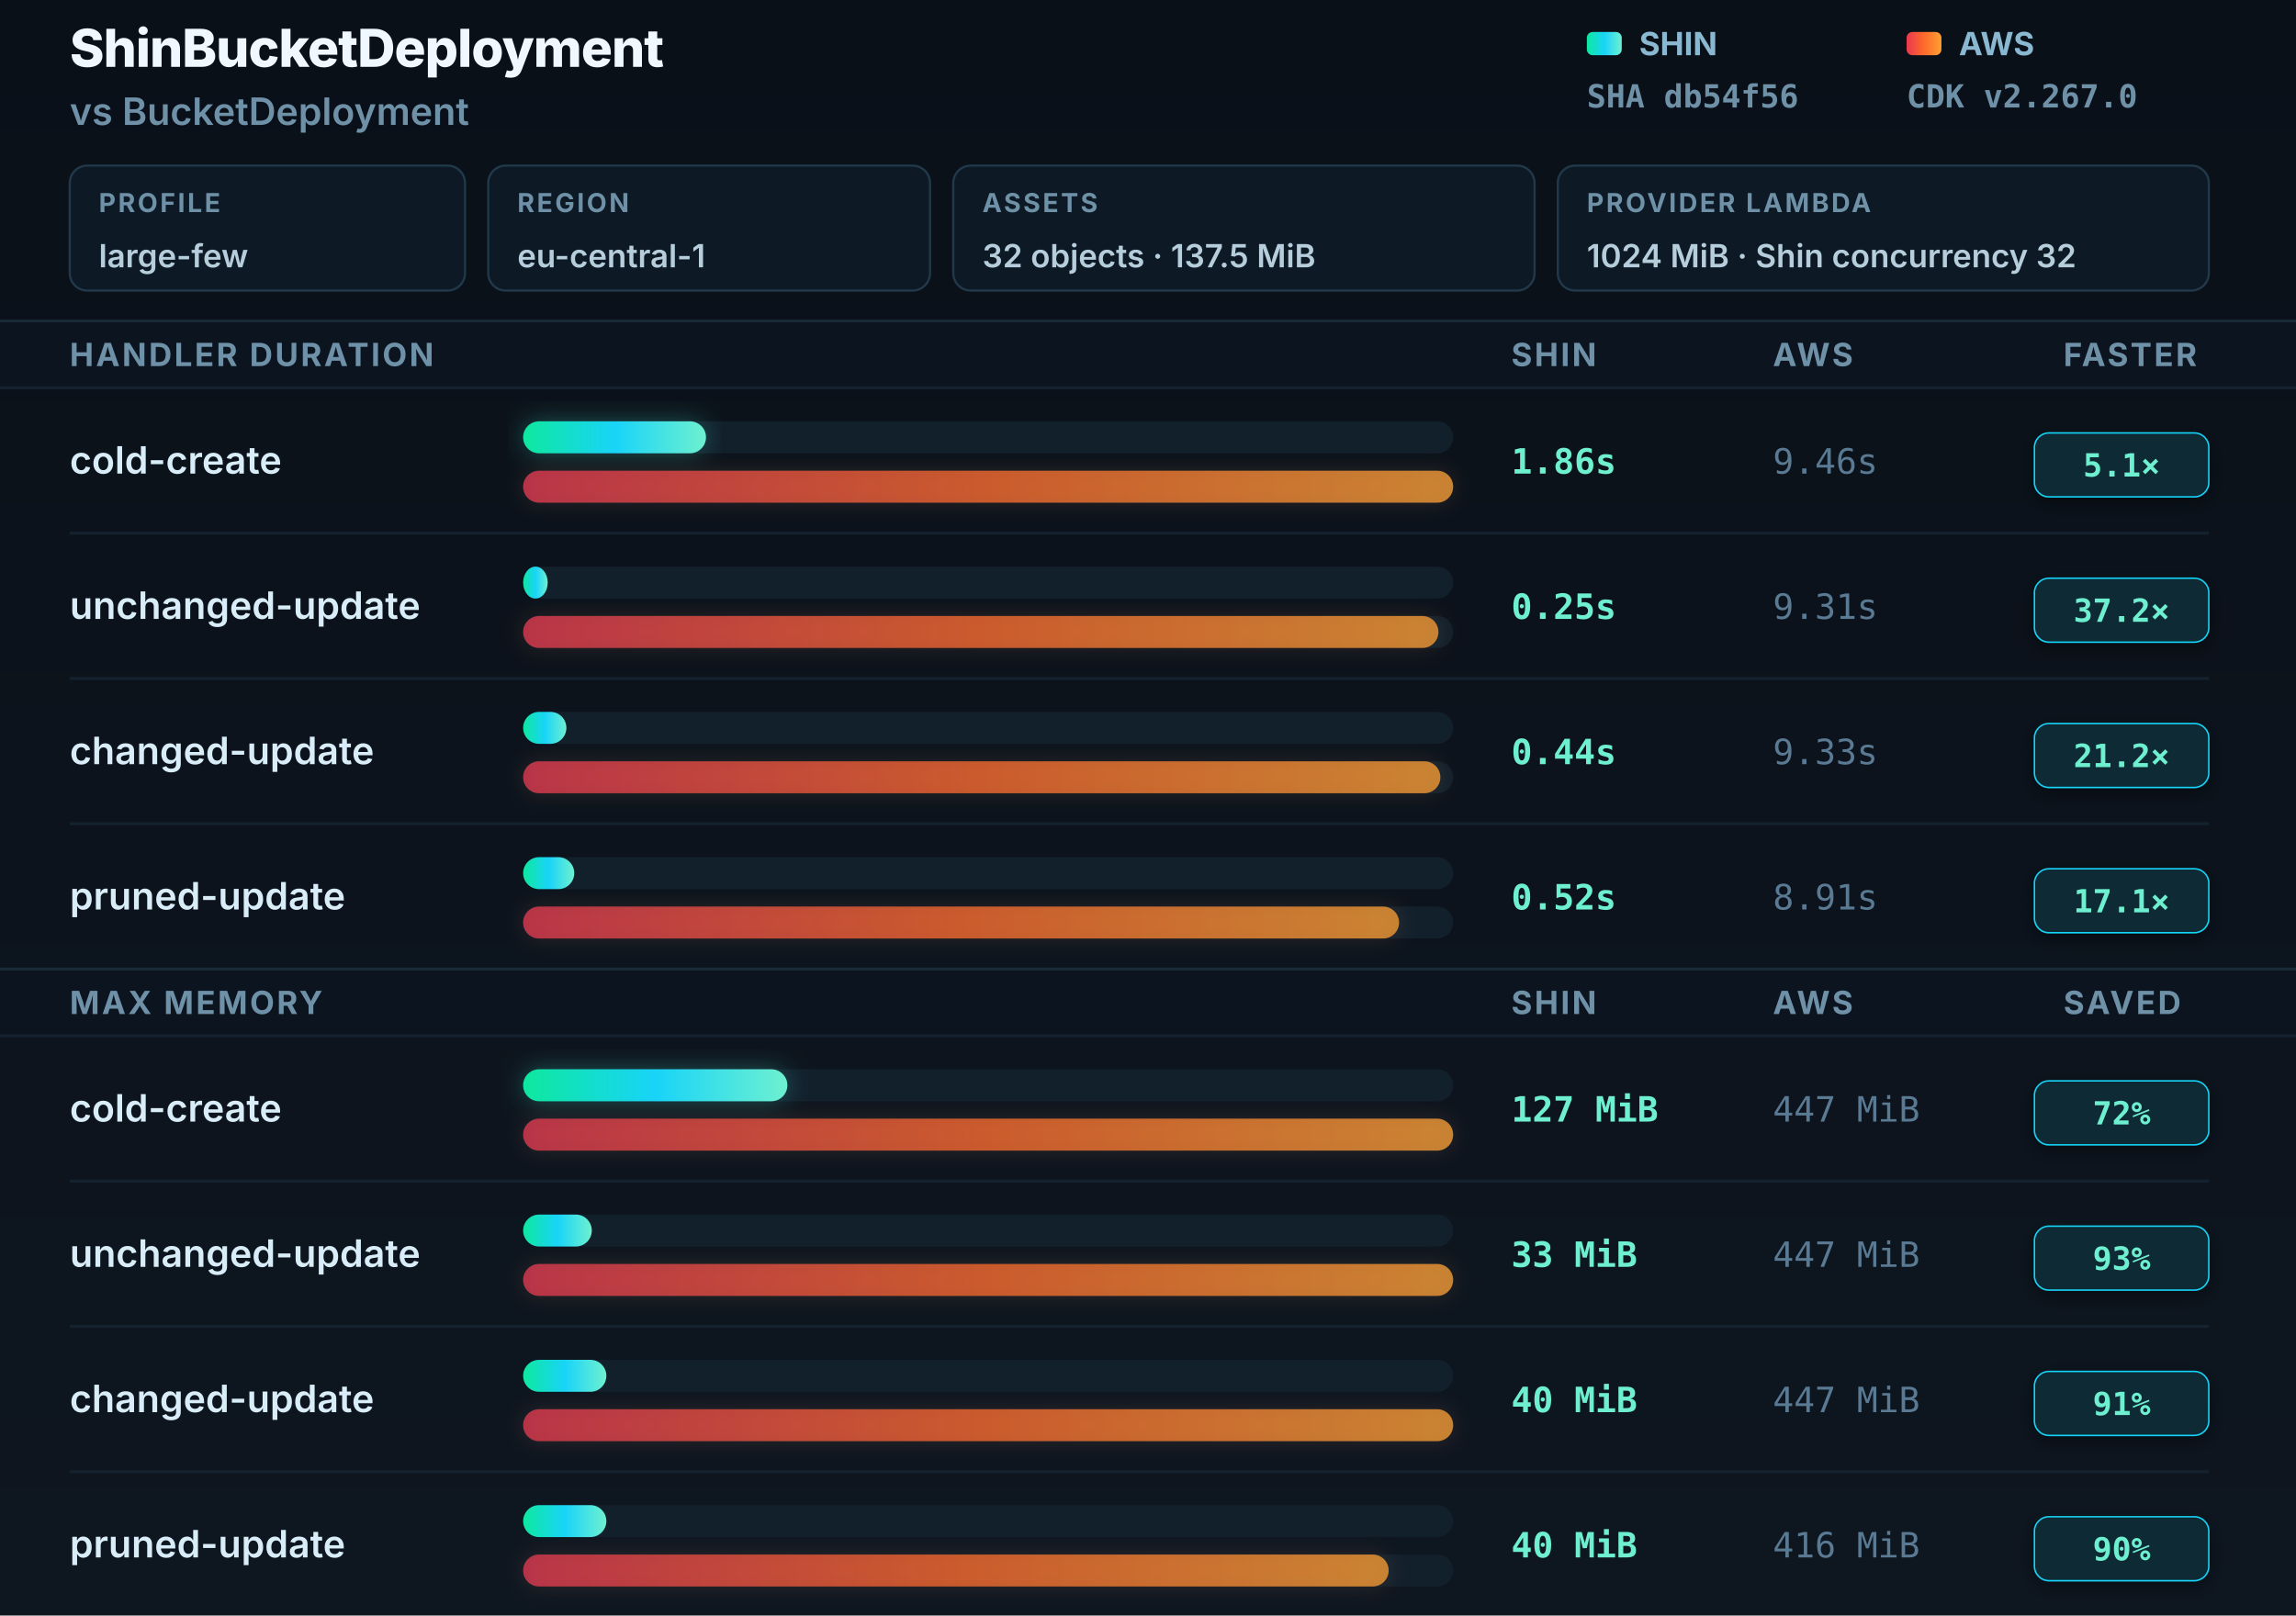
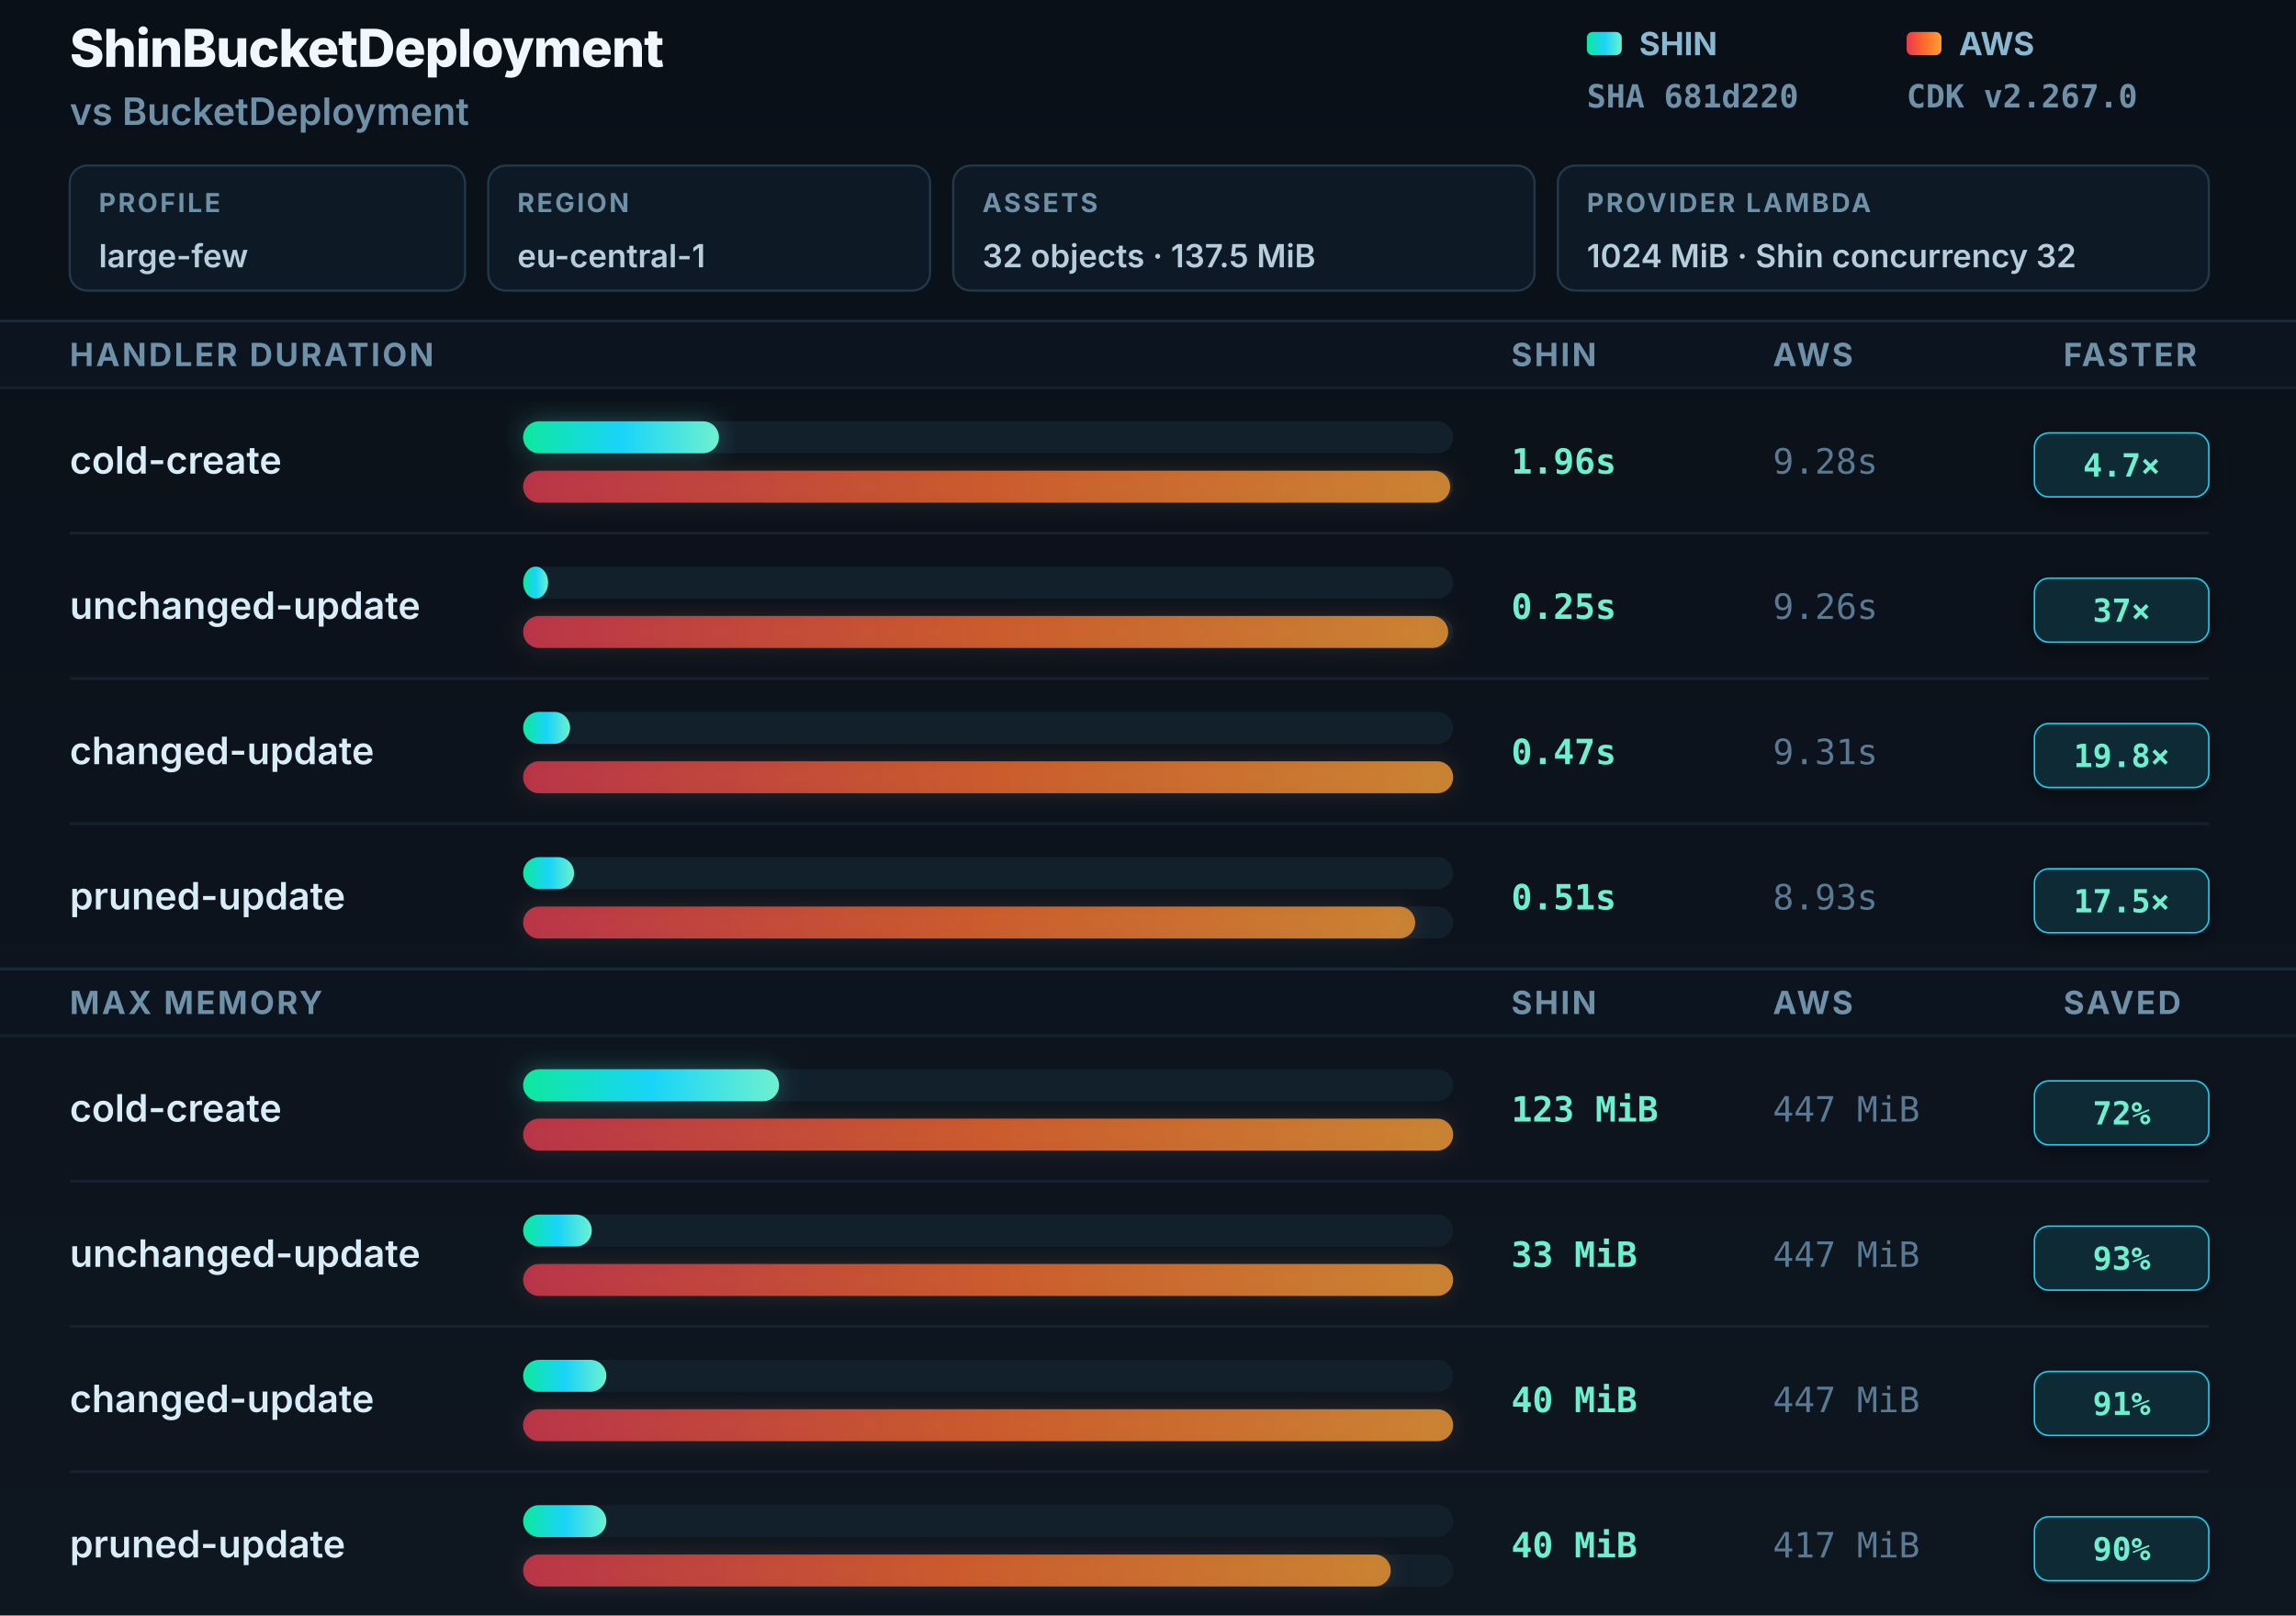
<svg xmlns="http://www.w3.org/2000/svg" width="790" height="556" viewBox="0 0 790 556" role="img" aria-labelledby="title desc">
  <defs>
    <linearGradient id="shin" x1="0" y1="0" x2="1" y2="0">
      <stop offset="0" stop-color="#0ee89e" />
      <stop offset="0.5" stop-color="#18d4f8" />
      <stop offset="1" stop-color="#6ef0d0" />
    </linearGradient>
    <linearGradient id="aws" x1="0" y1="0" x2="1" y2="0">
      <stop offset="0" stop-color="#e8384f" />
      <stop offset="0.5" stop-color="#ff6a2b" />
      <stop offset="1" stop-color="#ffa033" />
    </linearGradient>
    <linearGradient id="bgGrad" x1="0" y1="0" x2="0" y2="1">
      <stop offset="0" stop-color="#0a1018" />
      <stop offset="1" stop-color="#0e1620" />
    </linearGradient>
    <filter id="gS" x="-8%" y="-60%" width="116%" height="220%">
      <feGaussianBlur in="SourceGraphic" stdDeviation="4" />
      <feColorMatrix type="matrix" values="0 0 0 0 0.06 0 0 0 0 0.85 0 0 0 0 0.7 0 0 0 0.6 0" />
    </filter>
    <filter id="gA" x="-8%" y="-60%" width="116%" height="220%">
      <feGaussianBlur in="SourceGraphic" stdDeviation="3.5" />
      <feColorMatrix type="matrix" values="0 0 0 0 0.95 0 0 0 0 0.35 0 0 0 0 0.15 0 0 0 0.4 0" />
    </filter>
    <filter id="badgeShadow" x="-20%" y="-30%" width="140%" height="160%">
      <feDropShadow dx="0" dy="2" stdDeviation="3" flood-color="#000" flood-opacity="0.4" />
    </filter>
  </defs>
  <rect width="790" height="556" fill="url(#bgGrad)" />
  <text x="24" y="23" font-family="Inter, -apple-system, sans-serif" font-size="18" font-weight="800" fill="#f0f8ff" letter-spacing="-0.3">ShinBucketDeployment</text>
  <text x="24" y="43" font-family="Inter, -apple-system, sans-serif" font-size="13" font-weight="600" fill="#6f91a8">vs BucketDeployment</text>
  <rect x="24" y="57" width="136" height="43" rx="6" fill="#0d1924" stroke="#21394a" stroke-width="0.75" />
  <text x="34" y="73" font-family="Inter, -apple-system, sans-serif" font-size="9" font-weight="700" fill="#6f91a8" letter-spacing="0.8">PROFILE</text>
  <text x="34" y="92" font-family="Inter, -apple-system, sans-serif" font-size="11" font-weight="600" fill="#b6cedc">large-few</text>
  <rect x="168" y="57" width="152" height="43" rx="6" fill="#0d1924" stroke="#21394a" stroke-width="0.75" />
  <text x="178" y="73" font-family="Inter, -apple-system, sans-serif" font-size="9" font-weight="700" fill="#6f91a8" letter-spacing="0.8">REGION</text>
  <text x="178" y="92" font-family="Inter, -apple-system, sans-serif" font-size="11" font-weight="600" fill="#b6cedc">eu-central-1</text>
  <rect x="328" y="57" width="200" height="43" rx="6" fill="#0d1924" stroke="#21394a" stroke-width="0.75" />
  <text x="338" y="73" font-family="Inter, -apple-system, sans-serif" font-size="9" font-weight="700" fill="#6f91a8" letter-spacing="0.8">ASSETS</text>
  <text x="338" y="92" font-family="Inter, -apple-system, sans-serif" font-size="11" font-weight="600" fill="#b6cedc">32 objects · 137.5 MiB</text>
  <rect x="536" y="57" width="224" height="43" rx="6" fill="#0d1924" stroke="#21394a" stroke-width="0.75" />
  <text x="546" y="73" font-family="Inter, -apple-system, sans-serif" font-size="9" font-weight="700" fill="#6f91a8" letter-spacing="0.8">PROVIDER LAMBDA</text>
  <text x="546" y="92" font-family="Inter, -apple-system, sans-serif" font-size="11" font-weight="600" fill="#b6cedc">1024 MiB · Shin concurrency 32</text>
  <rect x="546" y="11" width="12" height="8" rx="2" fill="url(#shin)" />
  <text x="564" y="19" font-family="Inter, -apple-system, sans-serif" font-size="11" font-weight="700" fill="#8ab8d0">SHIN</text>
-   <text x="546" y="37" font-family="JetBrains Mono, monospace" font-size="11" font-weight="600" fill="#6f91a8">SHA db54f56</text>
+   <text x="546" y="37" font-family="JetBrains Mono, monospace" font-size="11" font-weight="600" fill="#6f91a8">SHA 681d220</text>
  <rect x="656" y="11" width="12" height="8" rx="2" fill="url(#aws)" />
  <text x="674" y="19" font-family="Inter, -apple-system, sans-serif" font-size="11" font-weight="700" fill="#8ab8d0">AWS</text>
  <text x="656" y="37" font-family="JetBrains Mono, monospace" font-size="11" font-weight="600" fill="#6f91a8">CDK v2.267.0</text>
  <rect x="0" y="110" width="790" height="1" fill="#1a2a38" />
  <rect y="111" width="790" height="22" fill="#0c1420" />
  <text x="24" y="126" font-family="Inter, -apple-system, sans-serif" font-size="11" font-weight="700" fill="#6f91a8" letter-spacing="0.8">HANDLER DURATION</text>
  <text x="520" y="126" font-family="Inter, -apple-system, sans-serif" font-size="11" font-weight="700" fill="#6f91a8" letter-spacing="0.8">SHIN</text>
  <text x="610" y="126" font-family="Inter, -apple-system, sans-serif" font-size="11" font-weight="700" fill="#6f91a8" letter-spacing="0.8">AWS</text>
  <text x="710" y="126" font-family="Inter, -apple-system, sans-serif" font-size="11" font-weight="700" fill="#6f91a8" letter-spacing="0.8">FASTER</text>
  <rect x="0" y="133" width="790" height="1" fill="#142230" />
  <text x="24" y="163" font-family="Inter, -apple-system, sans-serif" font-size="13" font-weight="600" fill="#d8edf8">cold-create</text>
  <rect x="180" y="145" width="320" height="11" rx="5.5" fill="#12202c" />
-   <rect x="180" y="145" width="62.918" height="11" rx="5.5" fill="url(#shin)" filter="url(#gS)" opacity="0.5" />
-   <rect x="180" y="145" width="62.918" height="11" rx="5.5" fill="url(#shin)" />
+   <rect x="180" y="145" width="67.368" height="11" rx="5.5" fill="url(#shin)" filter="url(#gS)" opacity="0.5" />
+   <rect x="180" y="145" width="67.368" height="11" rx="5.5" fill="url(#shin)" />
  <rect x="180" y="162" width="320" height="11" rx="5.5" fill="#12202c" />
-   <rect x="180" y="162" width="320" height="11" rx="5.5" fill="url(#aws)" filter="url(#gA)" opacity="0.35" />
-   <rect x="180" y="162" width="320" height="11" rx="5.5" fill="url(#aws)" opacity="0.75" />
-   <text x="520" y="163" font-family="JetBrains Mono, monospace" font-size="12" font-weight="700" fill="#6ef0d0">1.86s</text>
-   <text x="610" y="163" font-family="JetBrains Mono, monospace" font-size="12" font-weight="400" fill="#5a7a94">9.46s</text>
+   <rect x="180" y="162" width="318.969" height="11" rx="5.5" fill="url(#aws)" filter="url(#gA)" opacity="0.35" />
+   <rect x="180" y="162" width="318.969" height="11" rx="5.5" fill="url(#aws)" opacity="0.75" />
+   <text x="520" y="163" font-family="JetBrains Mono, monospace" font-size="12" font-weight="700" fill="#6ef0d0">1.96s</text>
+   <text x="610" y="163" font-family="JetBrains Mono, monospace" font-size="12" font-weight="400" fill="#5a7a94">9.28s</text>
  <rect x="700" y="149" width="60" height="22" rx="5" fill="#082b35" stroke="#18d4f8" stroke-width="0.5" filter="url(#badgeShadow)" />
-   <text x="730" y="164" text-anchor="middle" font-family="JetBrains Mono, monospace" font-size="11" font-weight="800" fill="#6ef0d0">5.1×</text>
+   <text x="730" y="164" text-anchor="middle" font-family="JetBrains Mono, monospace" font-size="11" font-weight="800" fill="#6ef0d0">4.7×</text>
  <rect x="24" y="183" width="736" height="1" fill="#142230" />
  <text x="24" y="213" font-family="Inter, -apple-system, sans-serif" font-size="13" font-weight="600" fill="#d8edf8">unchanged-update</text>
  <rect x="180" y="195" width="320" height="11" rx="5.5" fill="#12202c" />
-   <rect x="180" y="195" width="8.457" height="11" rx="5.5" fill="url(#shin)" />
+   <rect x="180" y="195" width="8.593" height="11" rx="5.5" fill="url(#shin)" />
  <rect x="180" y="212" width="320" height="11" rx="5.5" fill="#12202c" />
-   <rect x="180" y="212" width="314.926" height="11" rx="5.5" fill="url(#aws)" filter="url(#gA)" opacity="0.35" />
-   <rect x="180" y="212" width="314.926" height="11" rx="5.5" fill="url(#aws)" opacity="0.75" />
+   <rect x="180" y="212" width="318.281" height="11" rx="5.5" fill="url(#aws)" filter="url(#gA)" opacity="0.35" />
+   <rect x="180" y="212" width="318.281" height="11" rx="5.5" fill="url(#aws)" opacity="0.75" />
  <text x="520" y="213" font-family="JetBrains Mono, monospace" font-size="12" font-weight="700" fill="#6ef0d0">0.25s</text>
-   <text x="610" y="213" font-family="JetBrains Mono, monospace" font-size="12" font-weight="400" fill="#5a7a94">9.31s</text>
+   <text x="610" y="213" font-family="JetBrains Mono, monospace" font-size="12" font-weight="400" fill="#5a7a94">9.26s</text>
  <rect x="700" y="199" width="60" height="22" rx="5" fill="#082b35" stroke="#18d4f8" stroke-width="0.5" filter="url(#badgeShadow)" />
-   <text x="730" y="214" text-anchor="middle" font-family="JetBrains Mono, monospace" font-size="11" font-weight="800" fill="#6ef0d0">37.2×</text>
+   <text x="730" y="214" text-anchor="middle" font-family="JetBrains Mono, monospace" font-size="11" font-weight="800" fill="#6ef0d0">37×</text>
  <rect x="24" y="233" width="736" height="1" fill="#142230" />
  <text x="24" y="263" font-family="Inter, -apple-system, sans-serif" font-size="13" font-weight="600" fill="#d8edf8">changed-update</text>
  <rect x="180" y="245" width="320" height="11" rx="5.5" fill="#12202c" />
-   <rect x="180" y="245" width="14.884" height="11" rx="5.5" fill="url(#shin)" />
+   <rect x="180" y="245" width="16.155" height="11" rx="5.5" fill="url(#shin)" />
  <rect x="180" y="262" width="320" height="11" rx="5.5" fill="#12202c" />
-   <rect x="180" y="262" width="315.603" height="11" rx="5.5" fill="url(#aws)" filter="url(#gA)" opacity="0.35" />
-   <rect x="180" y="262" width="315.603" height="11" rx="5.5" fill="url(#aws)" opacity="0.75" />
-   <text x="520" y="263" font-family="JetBrains Mono, monospace" font-size="12" font-weight="700" fill="#6ef0d0">0.44s</text>
-   <text x="610" y="263" font-family="JetBrains Mono, monospace" font-size="12" font-weight="400" fill="#5a7a94">9.33s</text>
+   <rect x="180" y="262" width="320" height="11" rx="5.5" fill="url(#aws)" filter="url(#gA)" opacity="0.35" />
+   <rect x="180" y="262" width="320" height="11" rx="5.5" fill="url(#aws)" opacity="0.75" />
+   <text x="520" y="263" font-family="JetBrains Mono, monospace" font-size="12" font-weight="700" fill="#6ef0d0">0.47s</text>
+   <text x="610" y="263" font-family="JetBrains Mono, monospace" font-size="12" font-weight="400" fill="#5a7a94">9.31s</text>
  <rect x="700" y="249" width="60" height="22" rx="5" fill="#082b35" stroke="#18d4f8" stroke-width="0.5" filter="url(#badgeShadow)" />
-   <text x="730" y="264" text-anchor="middle" font-family="JetBrains Mono, monospace" font-size="11" font-weight="800" fill="#6ef0d0">21.2×</text>
+   <text x="730" y="264" text-anchor="middle" font-family="JetBrains Mono, monospace" font-size="11" font-weight="800" fill="#6ef0d0">19.8×</text>
  <rect x="24" y="283" width="736" height="1" fill="#142230" />
  <text x="24" y="313" font-family="Inter, -apple-system, sans-serif" font-size="13" font-weight="600" fill="#d8edf8">pruned-update</text>
  <rect x="180" y="295" width="320" height="11" rx="5.5" fill="#12202c" />
-   <rect x="180" y="295" width="17.59" height="11" rx="5.5" fill="url(#shin)" />
+   <rect x="180" y="295" width="17.53" height="11" rx="5.5" fill="url(#shin)" />
  <rect x="180" y="312" width="320" height="11" rx="5.5" fill="#12202c" />
-   <rect x="180" y="312" width="301.395" height="11" rx="5.5" fill="url(#aws)" filter="url(#gA)" opacity="0.35" />
-   <rect x="180" y="312" width="301.395" height="11" rx="5.5" fill="url(#aws)" opacity="0.75" />
-   <text x="520" y="313" font-family="JetBrains Mono, monospace" font-size="12" font-weight="700" fill="#6ef0d0">0.52s</text>
-   <text x="610" y="313" font-family="JetBrains Mono, monospace" font-size="12" font-weight="400" fill="#5a7a94">8.91s</text>
+   <rect x="180" y="312" width="306.939" height="11" rx="5.5" fill="url(#aws)" filter="url(#gA)" opacity="0.35" />
+   <rect x="180" y="312" width="306.939" height="11" rx="5.5" fill="url(#aws)" opacity="0.75" />
+   <text x="520" y="313" font-family="JetBrains Mono, monospace" font-size="12" font-weight="700" fill="#6ef0d0">0.51s</text>
+   <text x="610" y="313" font-family="JetBrains Mono, monospace" font-size="12" font-weight="400" fill="#5a7a94">8.93s</text>
  <rect x="700" y="299" width="60" height="22" rx="5" fill="#082b35" stroke="#18d4f8" stroke-width="0.5" filter="url(#badgeShadow)" />
-   <text x="730" y="314" text-anchor="middle" font-family="JetBrains Mono, monospace" font-size="11" font-weight="800" fill="#6ef0d0">17.1×</text>
+   <text x="730" y="314" text-anchor="middle" font-family="JetBrains Mono, monospace" font-size="11" font-weight="800" fill="#6ef0d0">17.5×</text>
  <rect x="0" y="333" width="790" height="1" fill="#1a2a38" />
  <rect y="334" width="790" height="22" fill="#0c1420" />
  <text x="24" y="349" font-family="Inter, -apple-system, sans-serif" font-size="11" font-weight="700" fill="#6f91a8" letter-spacing="0.8">MAX MEMORY</text>
  <text x="520" y="349" font-family="Inter, -apple-system, sans-serif" font-size="11" font-weight="700" fill="#6f91a8" letter-spacing="0.8">SHIN</text>
  <text x="610" y="349" font-family="Inter, -apple-system, sans-serif" font-size="11" font-weight="700" fill="#6f91a8" letter-spacing="0.8">AWS</text>
  <text x="710" y="349" font-family="Inter, -apple-system, sans-serif" font-size="11" font-weight="700" fill="#6f91a8" letter-spacing="0.8">SAVED</text>
  <rect x="0" y="356" width="790" height="1" fill="#142230" />
  <text x="24" y="386" font-family="Inter, -apple-system, sans-serif" font-size="13" font-weight="600" fill="#d8edf8">cold-create</text>
  <rect x="180" y="368" width="320" height="11" rx="5.5" fill="#12202c" />
-   <rect x="180" y="368" width="90.917" height="11" rx="5.5" fill="url(#shin)" filter="url(#gS)" opacity="0.5" />
-   <rect x="180" y="368" width="90.917" height="11" rx="5.5" fill="url(#shin)" />
+   <rect x="180" y="368" width="88.054" height="11" rx="5.5" fill="url(#shin)" filter="url(#gS)" opacity="0.5" />
+   <rect x="180" y="368" width="88.054" height="11" rx="5.5" fill="url(#shin)" />
  <rect x="180" y="385" width="320" height="11" rx="5.5" fill="#12202c" />
  <rect x="180" y="385" width="320" height="11" rx="5.5" fill="url(#aws)" filter="url(#gA)" opacity="0.35" />
  <rect x="180" y="385" width="320" height="11" rx="5.5" fill="url(#aws)" opacity="0.75" />
-   <text x="520" y="386" font-family="JetBrains Mono, monospace" font-size="12" font-weight="700" fill="#6ef0d0">127 MiB</text>
+   <text x="520" y="386" font-family="JetBrains Mono, monospace" font-size="12" font-weight="700" fill="#6ef0d0">123 MiB</text>
  <text x="610" y="386" font-family="JetBrains Mono, monospace" font-size="12" font-weight="400" fill="#5a7a94">447 MiB</text>
  <rect x="700" y="372" width="60" height="22" rx="5" fill="#082b35" stroke="#18d4f8" stroke-width="0.5" filter="url(#badgeShadow)" />
  <text x="730" y="387" text-anchor="middle" font-family="JetBrains Mono, monospace" font-size="11" font-weight="800" fill="#6ef0d0">72%</text>
  <rect x="24" y="406" width="736" height="1" fill="#142230" />
  <text x="24" y="436" font-family="Inter, -apple-system, sans-serif" font-size="13" font-weight="600" fill="#d8edf8">unchanged-update</text>
  <rect x="180" y="418" width="320" height="11" rx="5.5" fill="#12202c" />
  <rect x="180" y="418" width="23.624" height="11" rx="5.5" fill="url(#shin)" />
  <rect x="180" y="435" width="320" height="11" rx="5.5" fill="#12202c" />
  <rect x="180" y="435" width="320" height="11" rx="5.5" fill="url(#aws)" filter="url(#gA)" opacity="0.35" />
  <rect x="180" y="435" width="320" height="11" rx="5.5" fill="url(#aws)" opacity="0.75" />
  <text x="520" y="436" font-family="JetBrains Mono, monospace" font-size="12" font-weight="700" fill="#6ef0d0">33 MiB</text>
  <text x="610" y="436" font-family="JetBrains Mono, monospace" font-size="12" font-weight="400" fill="#5a7a94">447 MiB</text>
  <rect x="700" y="422" width="60" height="22" rx="5" fill="#082b35" stroke="#18d4f8" stroke-width="0.5" filter="url(#badgeShadow)" />
  <text x="730" y="437" text-anchor="middle" font-family="JetBrains Mono, monospace" font-size="11" font-weight="800" fill="#6ef0d0">93%</text>
  <rect x="24" y="456" width="736" height="1" fill="#142230" />
  <text x="24" y="486" font-family="Inter, -apple-system, sans-serif" font-size="13" font-weight="600" fill="#d8edf8">changed-update</text>
  <rect x="180" y="468" width="320" height="11" rx="5.5" fill="#12202c" />
  <rect x="180" y="468" width="28.635" height="11" rx="5.5" fill="url(#shin)" />
  <rect x="180" y="485" width="320" height="11" rx="5.5" fill="#12202c" />
  <rect x="180" y="485" width="320" height="11" rx="5.5" fill="url(#aws)" filter="url(#gA)" opacity="0.35" />
  <rect x="180" y="485" width="320" height="11" rx="5.5" fill="url(#aws)" opacity="0.75" />
  <text x="520" y="486" font-family="JetBrains Mono, monospace" font-size="12" font-weight="700" fill="#6ef0d0">40 MiB</text>
  <text x="610" y="486" font-family="JetBrains Mono, monospace" font-size="12" font-weight="400" fill="#5a7a94">447 MiB</text>
  <rect x="700" y="472" width="60" height="22" rx="5" fill="#082b35" stroke="#18d4f8" stroke-width="0.5" filter="url(#badgeShadow)" />
  <text x="730" y="487" text-anchor="middle" font-family="JetBrains Mono, monospace" font-size="11" font-weight="800" fill="#6ef0d0">91%</text>
  <rect x="24" y="506" width="736" height="1" fill="#142230" />
  <text x="24" y="536" font-family="Inter, -apple-system, sans-serif" font-size="13" font-weight="600" fill="#d8edf8">pruned-update</text>
  <rect x="180" y="518" width="320" height="11" rx="5.5" fill="#12202c" />
  <rect x="180" y="518" width="28.635" height="11" rx="5.5" fill="url(#shin)" />
  <rect x="180" y="535" width="320" height="11" rx="5.5" fill="#12202c" />
-   <rect x="180" y="535" width="297.808" height="11" rx="5.5" fill="url(#aws)" filter="url(#gA)" opacity="0.35" />
-   <rect x="180" y="535" width="297.808" height="11" rx="5.5" fill="url(#aws)" opacity="0.75" />
+   <rect x="180" y="535" width="298.523" height="11" rx="5.5" fill="url(#aws)" filter="url(#gA)" opacity="0.35" />
+   <rect x="180" y="535" width="298.523" height="11" rx="5.5" fill="url(#aws)" opacity="0.75" />
  <text x="520" y="536" font-family="JetBrains Mono, monospace" font-size="12" font-weight="700" fill="#6ef0d0">40 MiB</text>
-   <text x="610" y="536" font-family="JetBrains Mono, monospace" font-size="12" font-weight="400" fill="#5a7a94">416 MiB</text>
+   <text x="610" y="536" font-family="JetBrains Mono, monospace" font-size="12" font-weight="400" fill="#5a7a94">417 MiB</text>
  <rect x="700" y="522" width="60" height="22" rx="5" fill="#082b35" stroke="#18d4f8" stroke-width="0.5" filter="url(#badgeShadow)" />
  <text x="730" y="537" text-anchor="middle" font-family="JetBrains Mono, monospace" font-size="11" font-weight="800" fill="#6ef0d0">90%</text>
</svg>
